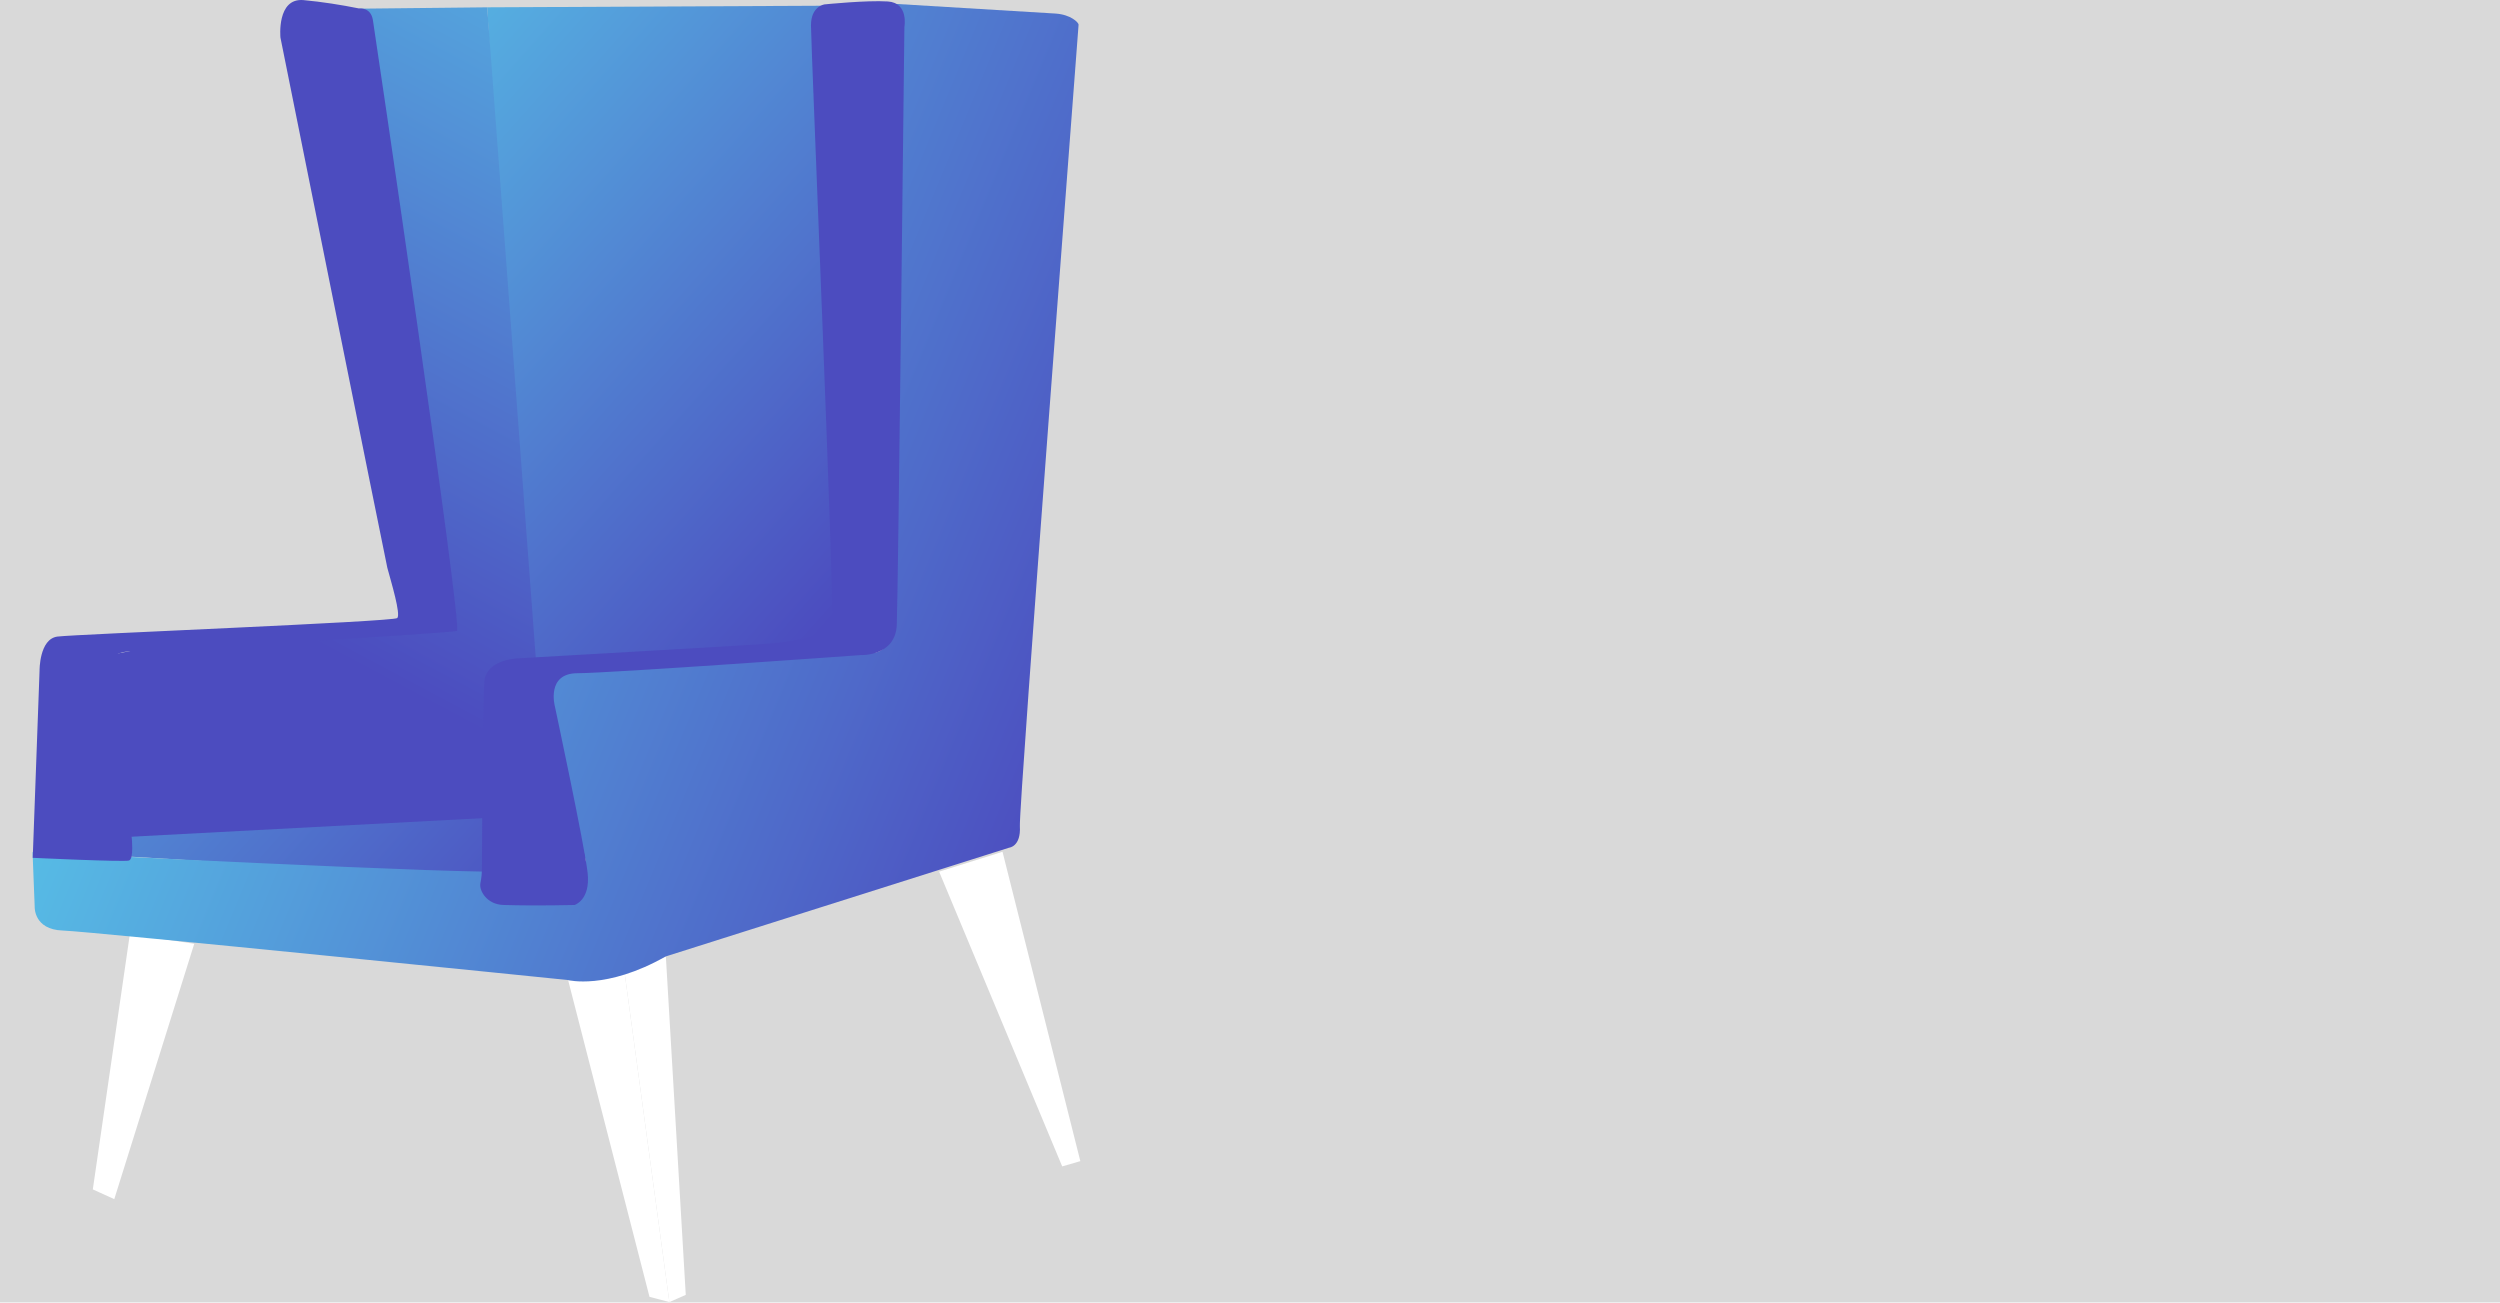
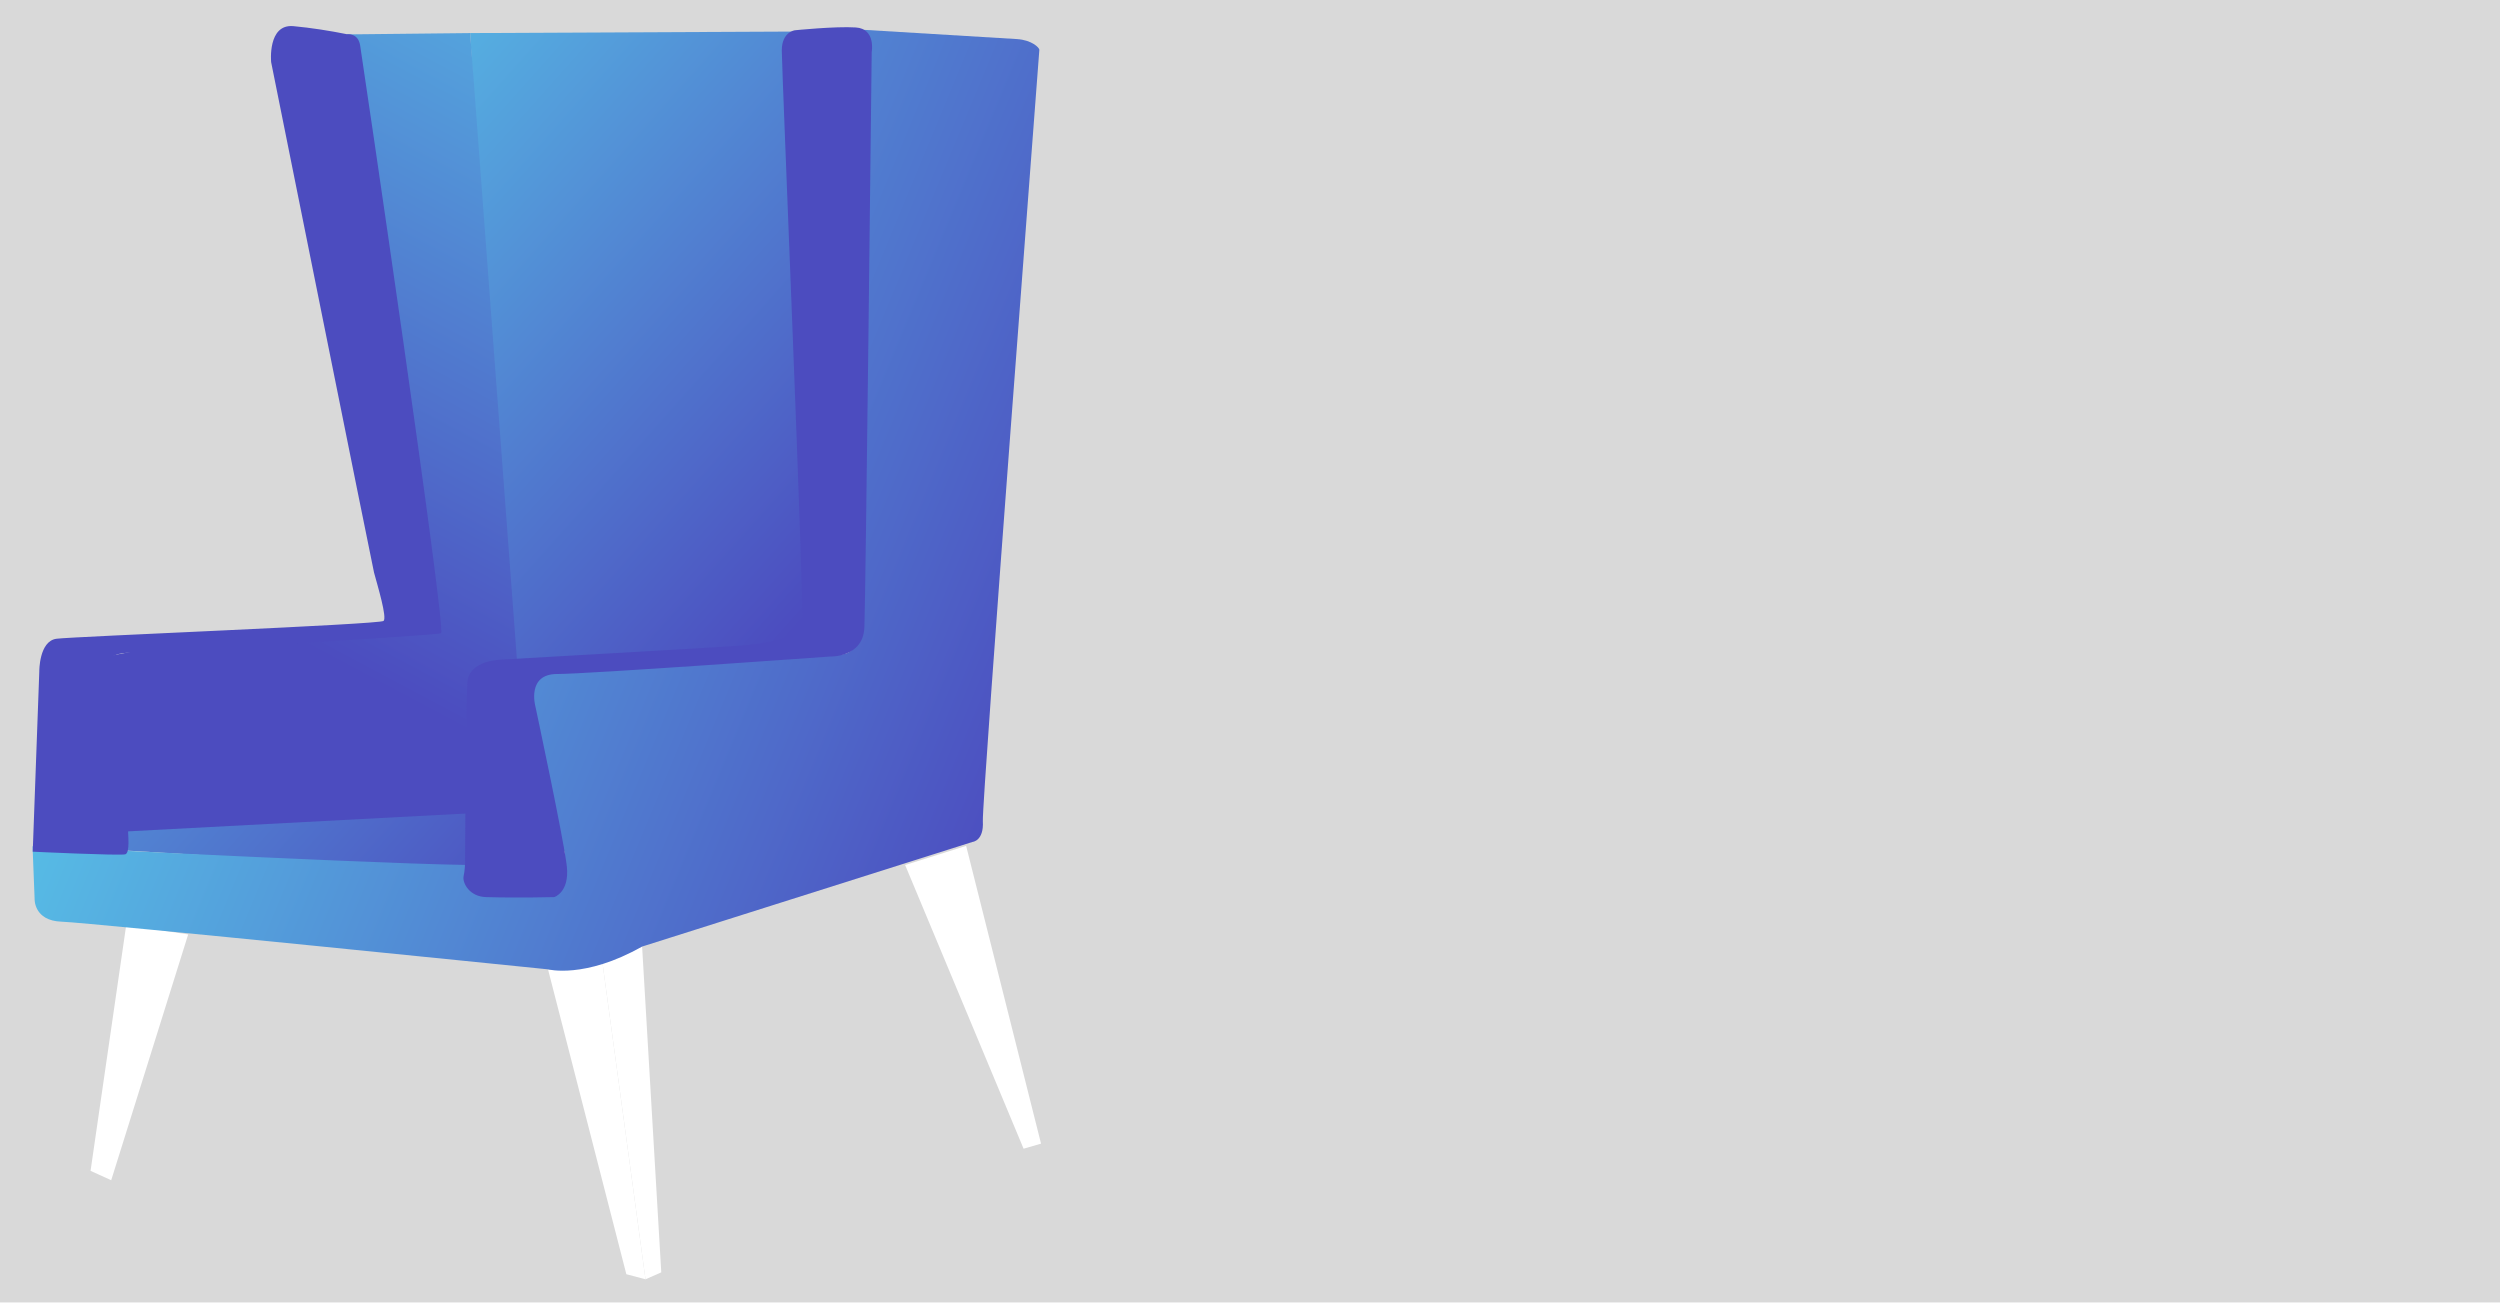
<svg xmlns="http://www.w3.org/2000/svg" width="768" height="400" viewBox="0 0 768 400" fill="none">
  <rect width="768" height="400" fill="#D9D9D9" />
-   <path d="M191.732 297.776L204.555 293.884L210.666 397.783L205.633 399.999L191.732 297.776Z" fill="white" />
-   <path d="M288.498 267.774L307.971 261.666L331.879 356.702L326.306 358.319L288.498 267.774Z" fill="white" />
-   <path d="M59.669 289.932L35.103 368.38L28.512 365.386L39.896 286.938L59.669 289.932Z" fill="white" />
-   <path d="M174.535 301.131H181.725L191.732 297.777L205.633 400L199.521 398.383L174.535 301.131Z" fill="white" />
-   <path d="M149.672 2.247L264.175 1.708L261.958 255.558L165.79 264.421L152.069 269.93L40.082 263.163L40.382 255.977L163.034 240.587L149.672 2.247Z" fill="url(#paint0_linear_1426_40)" />
-   <path d="M110.306 2.666L149.672 2.247L168.187 250.288L33.192 257.414L25.582 202.8L56.679 196.751L126.663 192.919L110.306 2.666Z" fill="url(#paint1_linear_1426_40)" />
-   <path d="M10 261.785L10.659 278.612C10.659 278.612 10.36 285.559 19.227 285.858C28.095 286.158 174.475 301.069 174.475 301.069C174.475 301.069 186.218 304.183 204.493 293.823L310.009 260.407C310.009 260.407 313.664 260.108 313.304 253.82C312.945 247.532 331.34 8.234 331.34 7.576C331.34 6.917 328.943 4.462 324.209 4.162C319.895 3.923 274.657 1.168 274.657 1.168L274.897 183.157C274.897 183.157 276.095 199.864 268.486 200.523C251.05 202.02 179.927 200.942 170.76 208.248C164.588 213.219 178.489 255.796 179.927 264.48C180.347 267.174 161.353 265.977 155.421 267.594C150.627 268.971 10 261.785 10 261.785Z" fill="url(#paint2_linear_1426_40)" />
-   <path d="M159.853 202.2C159.853 202.2 149.188 202.2 148.769 209.626C148.349 215.854 148.11 254.12 148.05 266.276C148.05 268.013 147.93 269.69 147.57 271.366C147.151 273.462 149.428 277.894 154.76 278.014C165.006 278.313 176.511 278.014 176.511 278.014C176.511 278.014 181.424 276.516 180.525 268.193C179.626 259.869 170.459 216.991 170.459 216.991C170.459 216.991 167.703 206.811 177.409 206.811C187.116 206.811 264.41 201.242 264.41 201.242C264.41 201.242 275.075 201.721 275.495 191.96C275.914 182.199 277.832 8.294 277.832 8.294C277.832 8.294 279.21 0.869 272.739 0.45C266.268 0.03 253.325 1.348 253.325 1.348C253.325 1.348 249.131 1.827 249.131 7.815C249.131 13.804 256.441 187.169 255.602 190.702C254.344 196.152 240.982 197.409 234.032 197.888C227.081 198.367 159.853 202.2 159.853 202.2Z" fill="#4C4CBF" />
-   <path d="M86.15 11.528C86.15 11.528 84.952 -0.688 93.221 0.031C98.973 0.569 104.665 1.468 110.357 2.606C110.357 2.606 113.892 2.126 114.551 6.139C115.211 10.151 142.234 193.098 140.376 193.816C138.519 194.535 44.508 199.984 42.41 199.984C40.313 199.984 32.584 199.745 33.542 205.853C34.501 211.961 40.433 254.3 40.433 255.976C40.433 257.653 41.212 263.881 39.594 264.36C37.976 264.839 10.055 263.522 10.055 263.522L12.152 206.033C12.152 206.033 12.032 196.272 17.664 195.553C23.297 194.834 120.903 191.002 122.041 189.864C123.18 188.726 120.184 178.845 118.985 174.414C118.386 171.899 86.15 11.528 86.15 11.528Z" fill="#4C4CBF" />
+   <path d="M184.918 294.61L197.26 290.863L203.142 390.866L198.298 392.999L184.918 294.61Z" fill="white" />
+   <path d="M278.055 265.733L296.798 259.854L319.808 351.326L314.445 352.882L278.055 265.733Z" fill="white" />
+   <path d="M57.807 287.06L34.162 362.566L27.818 359.684L38.776 284.178L57.807 287.06Z" fill="white" />
+   <path d="M168.365 297.838H175.286L184.917 294.61L198.296 393L192.414 391.443L168.365 297.838Z" fill="white" />
+   <path d="M144.433 10.162L254.643 9.644L252.509 253.974L159.947 262.505L146.74 267.807L38.953 261.294L39.242 254.378L157.294 239.564L144.433 10.162Z" fill="url(#paint0_linear_1432_22)" />
+   <path d="M106.545 10.567L144.435 10.163L162.255 248.903L32.322 255.762L24.998 203.195L54.929 197.374L122.289 193.685L106.545 10.567Z" fill="url(#paint1_linear_1432_22)" />
+   <path d="M10 259.968L10.634 276.164C10.634 276.164 10.346 282.85 18.881 283.138C27.417 283.427 168.307 297.779 168.307 297.779C168.307 297.779 179.61 300.776 197.2 290.804L298.758 258.642C298.758 258.642 302.276 258.354 301.93 252.302C301.584 246.25 319.289 15.925 319.289 15.291C319.289 14.657 316.982 12.294 312.426 12.006C308.274 11.775 264.733 9.124 264.733 9.124L264.963 184.288C264.963 184.288 266.117 200.369 258.792 201.003C242.01 202.444 173.555 201.407 164.731 208.439C158.791 213.223 172.171 254.204 173.555 262.561C173.959 265.155 155.677 264.002 149.967 265.559C145.354 266.884 10 259.968 10 259.968Z" fill="url(#paint2_linear_1432_22)" />
+   <path d="M154.235 202.618C154.235 202.618 143.969 202.618 143.566 209.765C143.162 215.759 142.931 252.59 142.874 264.291C142.874 265.963 142.758 267.576 142.412 269.19C142.008 271.208 144.2 275.473 149.333 275.588C159.194 275.876 170.267 275.588 170.267 275.588C170.267 275.588 174.996 274.147 174.131 266.135C173.266 258.124 164.442 216.854 164.442 216.854C164.442 216.854 161.79 207.056 171.132 207.056C180.475 207.056 254.871 201.695 254.871 201.695C254.871 201.695 265.136 202.156 265.54 192.761C265.943 183.366 267.789 15.983 267.789 15.983C267.789 15.983 269.115 8.836 262.887 8.433C256.658 8.029 244.201 9.297 244.201 9.297C244.201 9.297 240.164 9.758 240.164 15.522C240.164 21.286 247.2 188.15 246.393 191.551C245.182 196.796 232.321 198.007 225.631 198.468C218.942 198.929 154.235 202.618 154.235 202.618Z" fill="#4C4CBF" />
+   <path d="M83.295 19.096C83.295 19.096 82.141 7.338 90.1 8.029C95.636 8.548 101.115 9.413 106.594 10.508C106.594 10.508 109.996 10.047 110.631 13.909C111.265 17.77 137.275 193.857 135.487 194.548C133.699 195.24 43.214 200.485 41.195 200.485C39.177 200.485 31.737 200.254 32.66 206.134C33.583 212.013 39.292 252.763 39.292 254.377C39.292 255.991 40.042 261.986 38.484 262.447C36.927 262.908 10.053 261.64 10.053 261.64L12.071 206.307C12.071 206.307 11.956 196.911 17.377 196.22C22.798 195.528 116.744 191.839 117.84 190.744C118.935 189.649 116.052 180.139 114.899 175.873C114.322 173.452 83.295 19.096 83.295 19.096Z" fill="#4C4CBF" />
  <defs>
-     <linearGradient id="paint0_linear_1426_40" x1="42.419" y1="34.692" x2="238.451" y2="209.472" gradientUnits="userSpaceOnUse">
+     <linearGradient id="paint0_linear_1432_22" x1="41.203" y1="41.391" x2="229.883" y2="209.616" gradientUnits="userSpaceOnUse">
      <stop stop-color="#58CAEA" />
      <stop offset="1" stop-color="#4C4CBF" />
    </linearGradient>
-     <linearGradient id="paint1_linear_1426_40" x1="235.584" y1="-54.379" x2="100.479" y2="199.57" gradientUnits="userSpaceOnUse">
+     <linearGradient id="paint1_linear_1432_22" x1="227.125" y1="-44.339" x2="97.087" y2="200.086" gradientUnits="userSpaceOnUse">
      <stop stop-color="#58CAEA" />
      <stop offset="1" stop-color="#4C4CBF" />
    </linearGradient>
-     <linearGradient id="paint2_linear_1426_40" x1="39.154" y1="90.19" x2="341.756" y2="215.666" gradientUnits="userSpaceOnUse">
+     <linearGradient id="paint2_linear_1432_22" x1="38.061" y1="94.808" x2="329.315" y2="215.578" gradientUnits="userSpaceOnUse">
      <stop stop-color="#58CAEA" />
      <stop offset="1" stop-color="#4C4CBF" />
    </linearGradient>
  </defs>
</svg>
